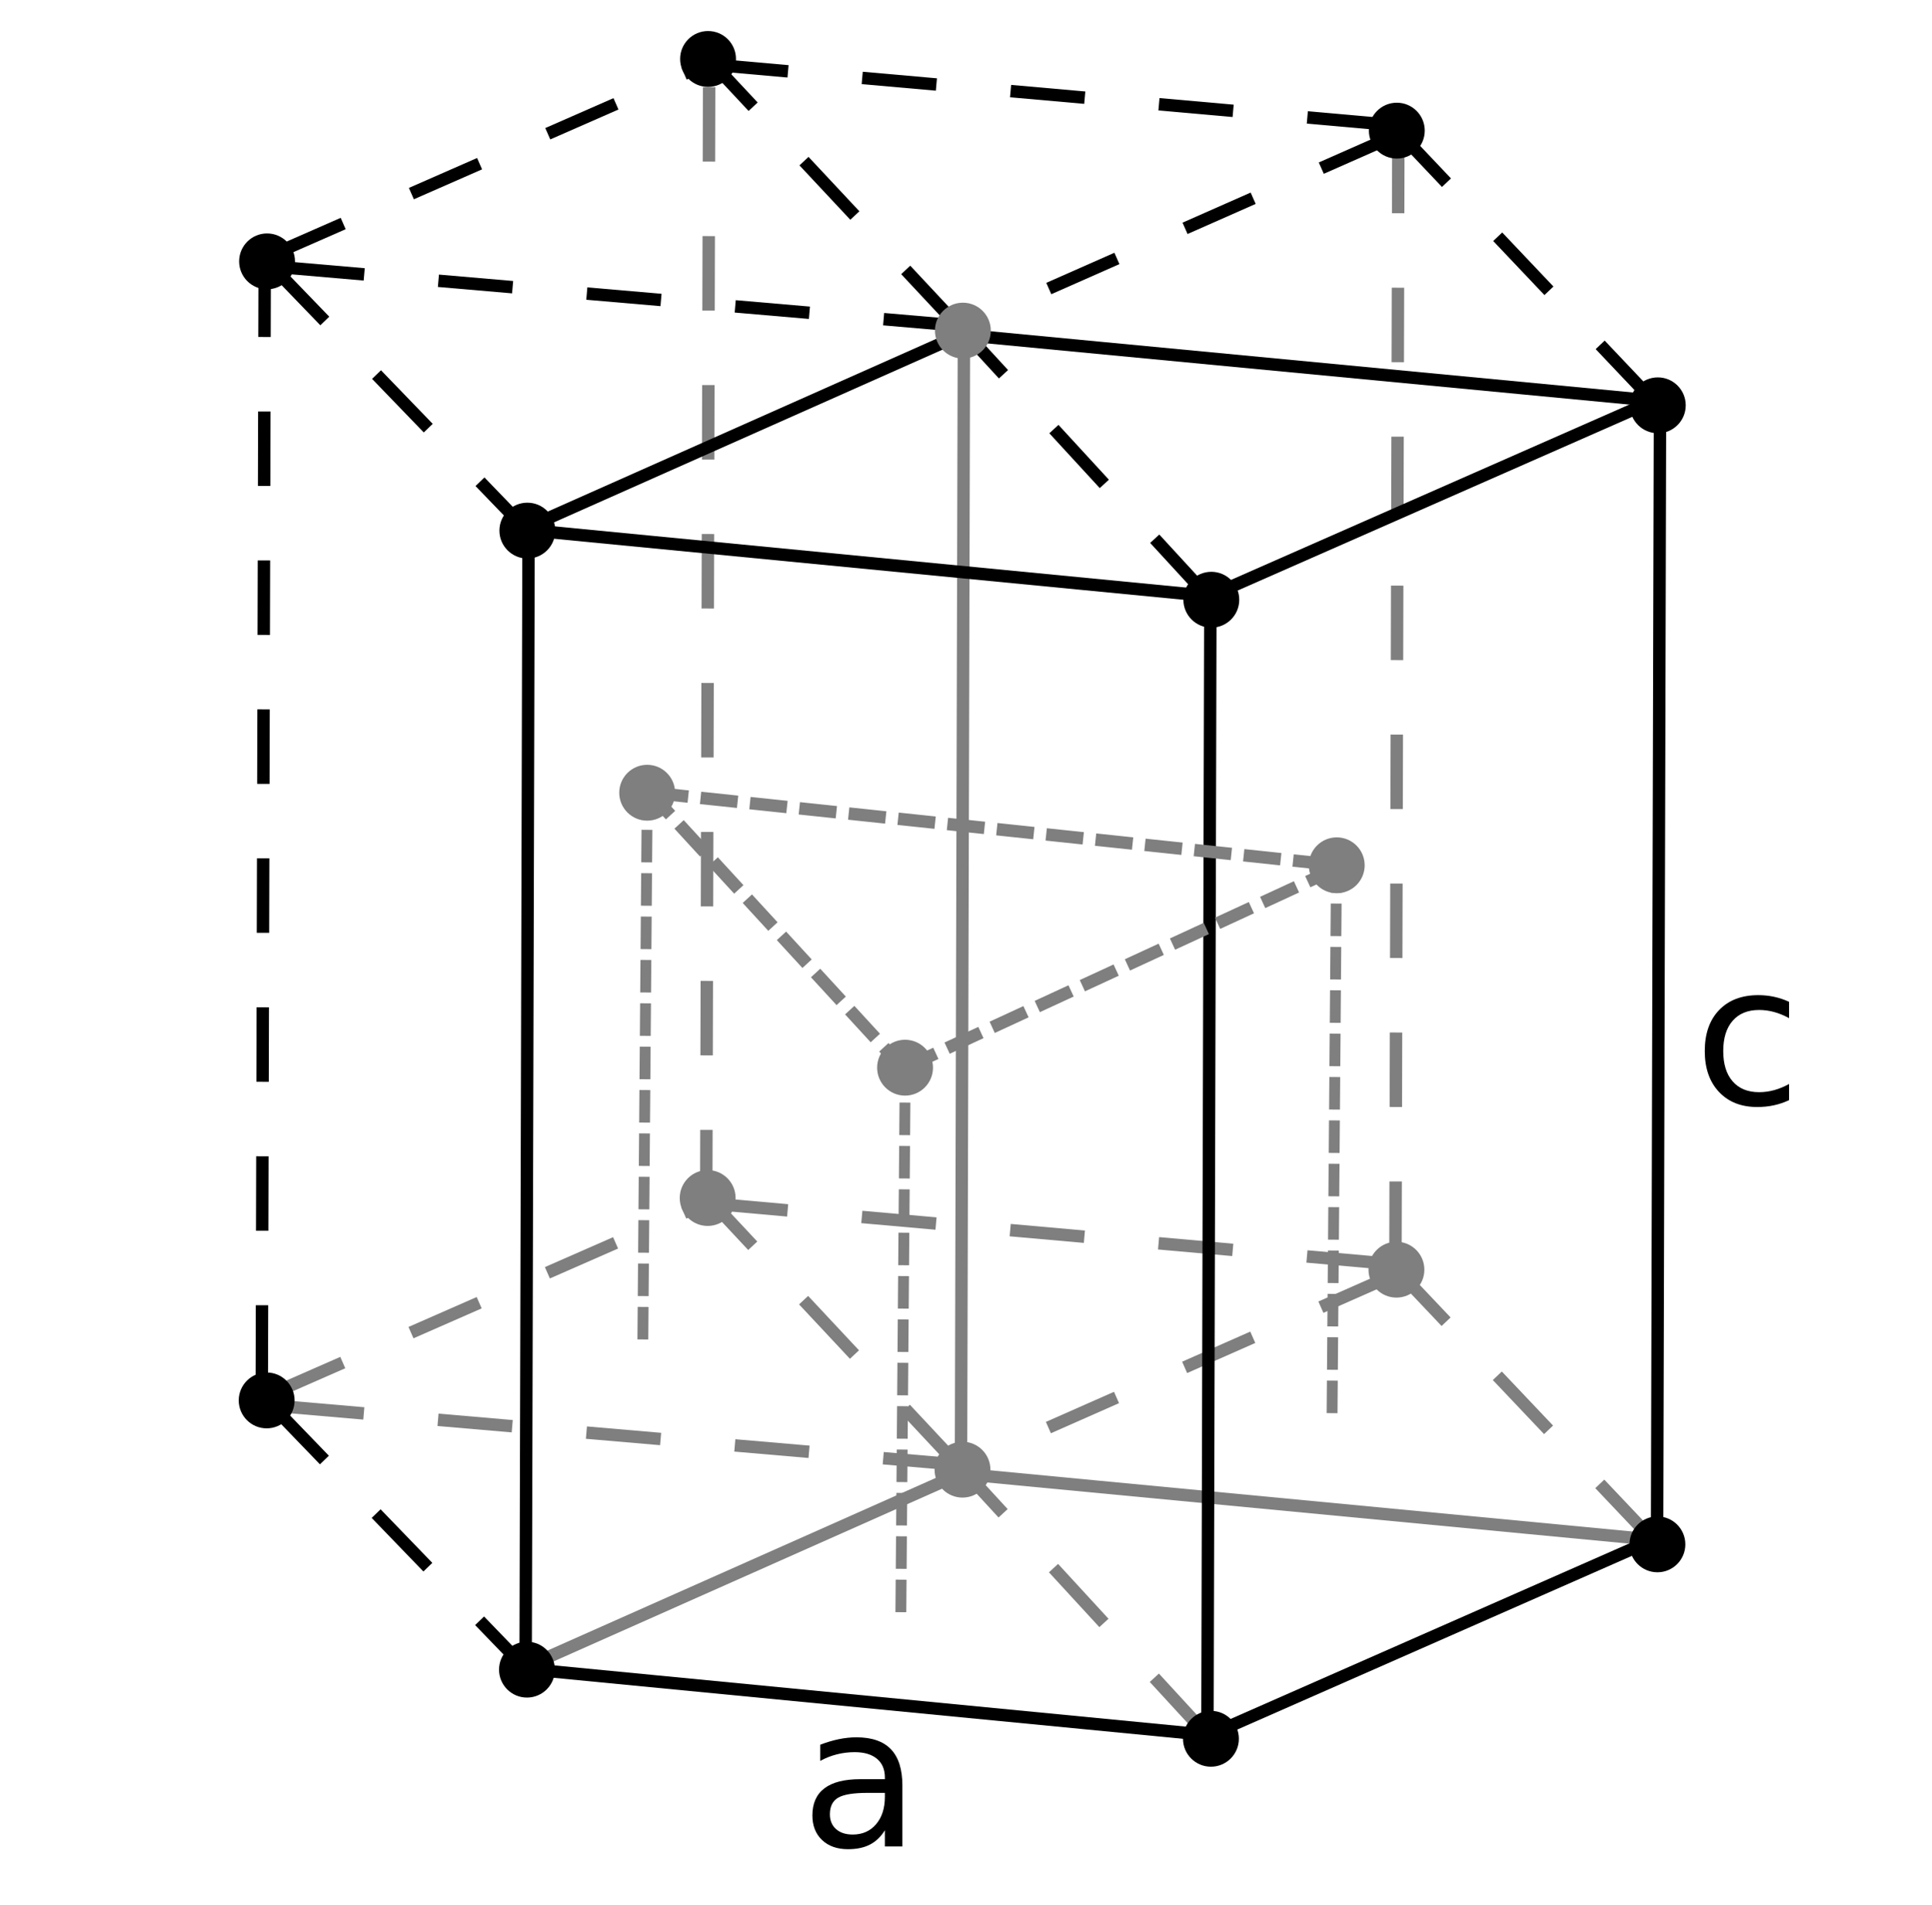
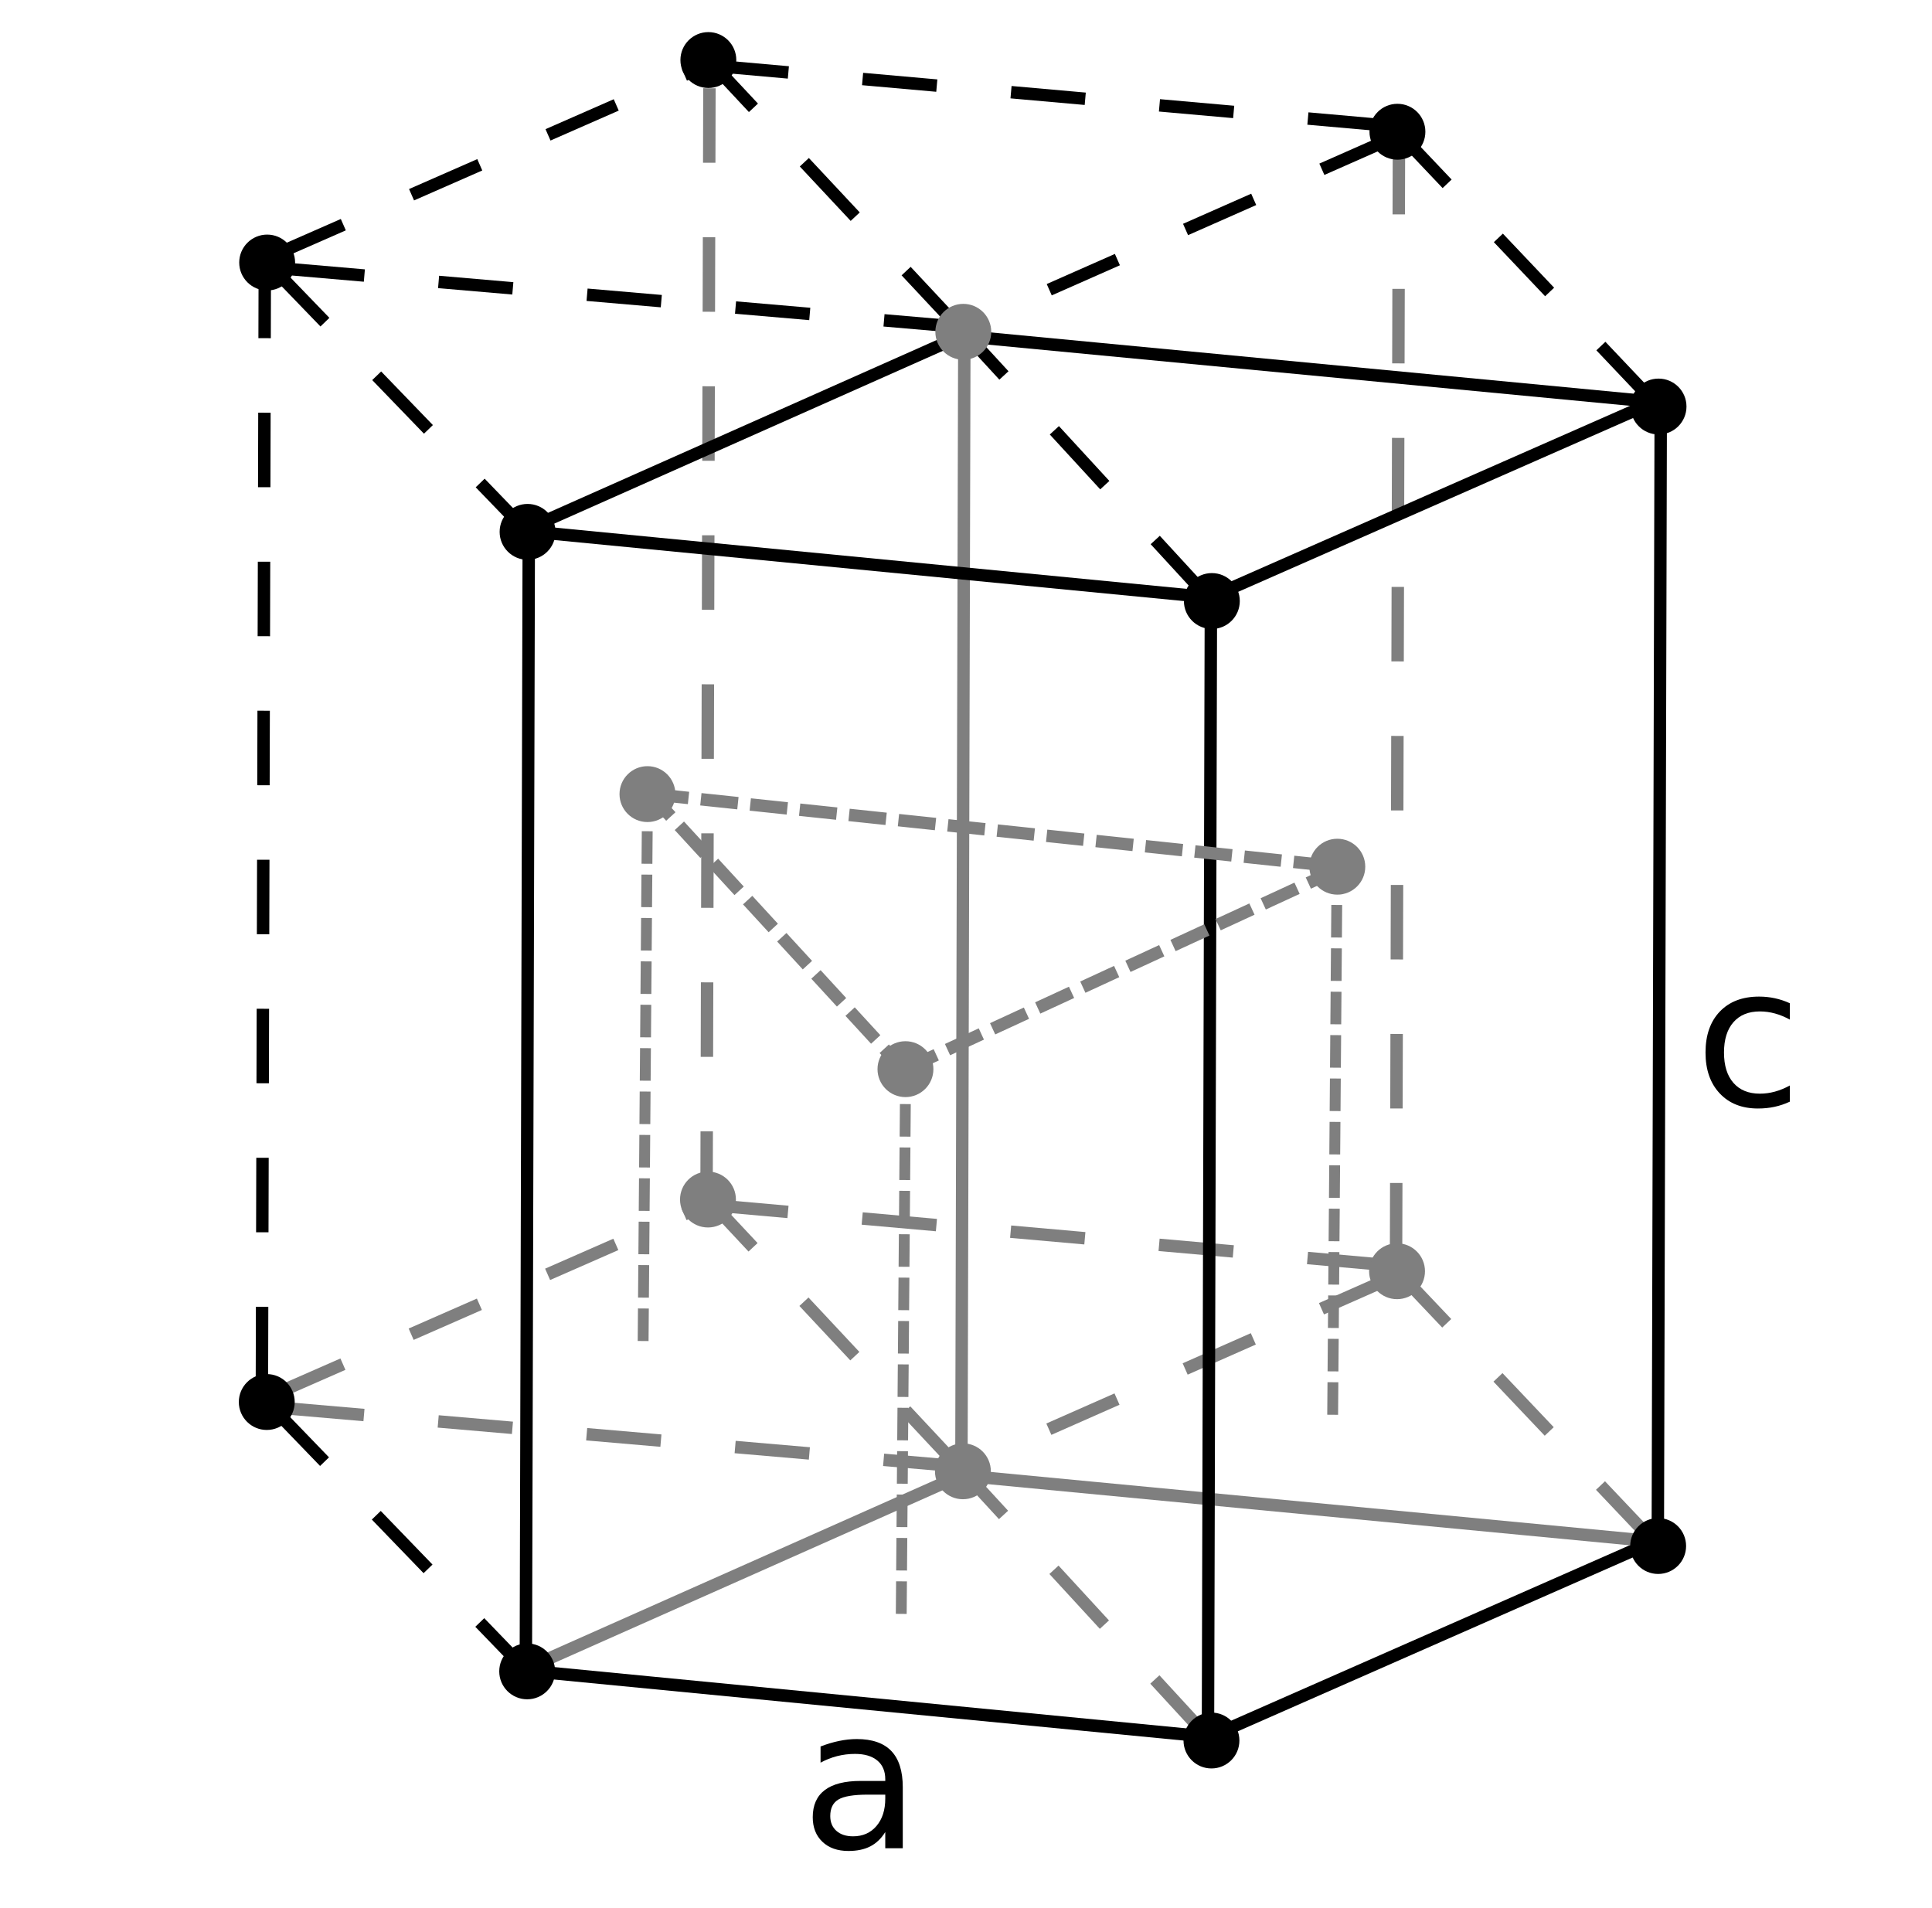
- <svg xmlns="http://www.w3.org/2000/svg" id="svg7615" version="1.1" width="311.16" height="306.922" style="enable-background:new;background-color:white">
+ <svg xmlns="http://www.w3.org/2000/svg" id="svg7615" version="1.1" width="160" height="158" viewBox="0 0 311.15 306.92" style="enable-background:new;background-color:white">
  <defs id="defs7619" />
  <g id="layer1" style="display:inline" transform="translate(-62.90861,11.30374)">
    <path style="fill:none;stroke:#7f7f7f;stroke-width:2;stroke-linecap:butt;stroke-linejoin:miter;stroke-miterlimit:4;stroke-opacity:1;stroke-dasharray:none" d="M 218.217,42.357 217.746,224.306" id="path8777" />
    <path style="fill:none;stroke:#000000;stroke-width:2;stroke-linecap:butt;stroke-linejoin:miter;stroke-miterlimit:4;stroke-opacity:1;stroke-dasharray:none" d="m 257.751,268.253 71.289,-31.382" id="path8779" />
    <path style="fill:none;stroke:#000000;stroke-width:2;stroke-linecap:butt;stroke-linejoin:miter;stroke-miterlimit:4;stroke-opacity:1;stroke-dasharray:none" d="m 147.731,257.589 110.002,10.665" id="path8781" />
    <g style="font-size:31.391px;font-style:normal;font-variant:normal;font-weight:normal;font-stretch:normal;text-align:start;line-height:125%;letter-spacing:0px;word-spacing:0px;writing-mode:lr-tb;text-anchor:start;fill:#000000;fill-opacity:1;stroke:none;font-family:DejaVu Sans;-inkscape-font-specification:DejaVu Sans" id="text3838" />
    <rect style="opacity:0;fill:#000000;fill-opacity:1;stroke:none" id="rect3842" width="301.16" height="281.968" x="67.909" y="8.65" />
    <path style="fill:none;stroke:#000000;stroke-width:2;stroke-linecap:butt;stroke-linejoin:miter;stroke-miterlimit:4;stroke-opacity:1;stroke-dasharray:12, 12;stroke-dashoffset:0;display:inline;enable-background:new" d="m 106.842,215.297 40,41.438" id="path3969" />
    <path style="fill:none;stroke:#7f7f7f;stroke-width:2;stroke-linecap:butt;stroke-linejoin:miter;stroke-miterlimit:4;stroke-opacity:1;stroke-dasharray:12, 12;stroke-dashoffset:0" d="m 177.861,182.648 109.11,9.683" id="path4011" />
    <path style="fill:none;stroke:#7f7f7f;stroke-width:2;stroke-linecap:butt;stroke-linejoin:miter;stroke-miterlimit:4;stroke-opacity:1;stroke-dasharray:12, 12;stroke-dashoffset:0;display:inline;enable-background:new" d="m 107.148,213.051 68.505,-30.061" id="path4011-8" />
    <path style="fill:none;stroke:#7f7f7f;stroke-width:2;stroke-linecap:butt;stroke-linejoin:miter;stroke-miterlimit:4;stroke-opacity:1;stroke-dasharray:12, 12;stroke-dashoffset:0;display:inline;enable-background:new" d="M 328.923,236.487 288.934,194.294" id="path4011-8-2" />
    <path style="fill:none;stroke:#7f7f7f;stroke-width:2;stroke-linecap:butt;stroke-linejoin:miter;stroke-miterlimit:4;stroke-opacity:1;stroke-dasharray:none;display:inline;enable-background:new" d="m 148.732,256.786 68.335,-30.383" id="path8779-7" />
    <path style="fill:none;stroke:#7f7f7f;stroke-width:2;stroke-linecap:butt;stroke-linejoin:miter;stroke-miterlimit:4;stroke-opacity:1;stroke-dasharray:none;display:inline;enable-background:new" d="M 329.2,236.764 218.741,226.239" id="path8779-7-7" />
    <path style="fill:none;stroke:#7f7f7f;stroke-width:2;stroke-linecap:butt;stroke-linejoin:miter;stroke-miterlimit:4;stroke-opacity:1;stroke-dasharray:12, 12;stroke-dashoffset:0;display:inline;enable-background:new" d="m 257.019,267.847 -38.037,-41.367" id="path4011-8-2-1" />
    <path style="fill:none;stroke:#7f7f7f;stroke-width:2;stroke-linecap:butt;stroke-linejoin:miter;stroke-miterlimit:4;stroke-opacity:1;stroke-dasharray:12, 12;stroke-dashoffset:0;display:inline;enable-background:new" d="M 216.972,224.47 177.942,182.729" id="path4011-8-2-1-6" />
    <path style="fill:none;stroke:#7f7f7f;stroke-width:2;stroke-linecap:butt;stroke-linejoin:miter;stroke-miterlimit:4;stroke-opacity:1;stroke-dasharray:12, 12;stroke-dashoffset:0;display:inline;enable-background:new" d="m 286.709,194.456 -67.53,29.835" id="path4011-8-2-1-0" />
    <path style="fill:none;stroke:#7f7f7f;stroke-width:2;stroke-linecap:butt;stroke-linejoin:miter;stroke-miterlimit:4;stroke-opacity:1;stroke-dasharray:12, 12;stroke-dashoffset:0;display:inline;enable-background:new" d="M 217.171,224.669 106.687,215.142" id="path4011-8-2-1-4" />
    <path style="fill:none;stroke:#000000;stroke-width:2;stroke-linecap:butt;stroke-linejoin:miter;stroke-miterlimit:4;stroke-opacity:1;stroke-dasharray:12, 12;stroke-dashoffset:0;display:inline;enable-background:new" d="M 105.556,30.992 105.085,212.941" id="path8777-2-7" />
    <path style="fill:none;stroke:#000000;stroke-width:2;stroke-linecap:butt;stroke-linejoin:miter;stroke-miterlimit:4;stroke-opacity:1;stroke-dasharray:none;display:inline;enable-background:new" d="m 148.064,76.374 -0.471,181.949" id="path8777-2-7-0" />
    <path style="fill:none;stroke:#000000;stroke-width:2;stroke-linecap:butt;stroke-linejoin:miter;stroke-miterlimit:4;stroke-opacity:1;stroke-dasharray:none;display:inline;enable-background:new" d="M 257.925,85.281 257.454,267.23" id="path8777-2-7-2" />
    <path style="fill:none;stroke:#000000;stroke-width:2;stroke-linecap:butt;stroke-linejoin:miter;stroke-miterlimit:4;stroke-opacity:1;stroke-dasharray:none;display:inline;enable-background:new" d="M 330.374,53.214 329.903,235.163" id="path8777-2-7-08" />
    <path style="fill:none;stroke:#7f7f7f;stroke-width:2;stroke-linecap:butt;stroke-linejoin:miter;stroke-miterlimit:4;stroke-opacity:1;stroke-dasharray:12, 12;stroke-dashoffset:0;display:inline;enable-background:new" d="M 288.211,11.051 287.74,193" id="path8777-2-8-9" />
    <path style="fill:none;stroke:#7f7f7f;stroke-width:2;stroke-linecap:butt;stroke-linejoin:miter;stroke-miterlimit:4;stroke-opacity:1;stroke-dasharray:12, 12;stroke-dashoffset:0;display:inline;enable-background:new" d="M 177.162,2.737 176.691,184.686" id="path8777-2-8-2" />
    <path style="fill:none;stroke:#7f7f7f;stroke-width:1.747;stroke-linecap:square;stroke-linejoin:miter;stroke-miterlimit:4;stroke-opacity:1;stroke-dasharray:3.494, 3.494;stroke-dashoffset:0;display:inline;enable-background:new" d="m 208.763,160.228 -0.724,90.253" id="path8777-2-8-8-2" />
    <path style="fill:none;stroke:#7f7f7f;stroke-width:1.747;stroke-linecap:square;stroke-linejoin:miter;stroke-miterlimit:4;stroke-opacity:1;stroke-dasharray:3.494, 3.494;stroke-dashoffset:0;display:inline;enable-background:new" d="m 278.242,128.16 -0.724,90.253" id="path8777-2-8-8-0" />
    <path style="fill:none;stroke:#7f7f7f;stroke-width:1.747;stroke-linecap:square;stroke-linejoin:miter;stroke-miterlimit:4;stroke-opacity:1;stroke-dasharray:3.494, 3.494;stroke-dashoffset:0;display:inline;enable-background:new" d="m 167.193,116.283 -0.724,90.253" id="path8777-2-8-8-5" />
    <path style="fill:none;stroke:#7f7f7f;stroke-width:2;stroke-linecap:square;stroke-linejoin:miter;stroke-miterlimit:4;stroke-opacity:1;stroke-dasharray:4,4;stroke-dashoffset:0;display:inline;enable-background:new" d="m 168.822,116.515 109.583,11.576" id="path8777-2-8-8-7" />
    <path style="fill:none;stroke:#7f7f7f;stroke-width:2;stroke-linecap:square;stroke-linejoin:miter;stroke-miterlimit:4;stroke-opacity:1;stroke-dasharray:4,4;stroke-dashoffset:0;display:inline;enable-background:new" d="m 209.152,160.503 67.579,-31.195" id="path8777-2-8-8-7-6" />
    <path style="fill:none;stroke:#7f7f7f;stroke-width:2.032;stroke-linecap:square;stroke-linejoin:miter;stroke-miterlimit:4;stroke-opacity:1;stroke-dasharray:4.064, 4.064;stroke-dashoffset:0;display:inline;enable-background:new" d="m 167.509,116.285 40.496,44.073" id="path8777-2-8-8-7-6-8" />
  </g>
  <g id="layer2" style="display:none" transform="translate(5,19.95401)">
    <path style="fill:none;stroke:#4c28fb;stroke-width:1.047;stroke-linecap:butt;stroke-linejoin:miter;stroke-miterlimit:4;stroke-opacity:1;stroke-dasharray:none;display:inline;enable-background:new" d="M 38.475,205.299 149.621,216.898" id="path8781-2" />
    <path style="fill:none;stroke:#493afb;stroke-width:0.999px;stroke-linecap:butt;stroke-linejoin:miter;stroke-opacity:1;display:inline;enable-background:new" d="M 80.403,248.556 219.494,185.112" id="path3943" />
    <path style="fill:none;stroke:#4c28fb;stroke-width:1.02;stroke-linecap:butt;stroke-linejoin:miter;stroke-miterlimit:4;stroke-opacity:1;stroke-dasharray:none;display:inline;enable-background:new" d="m 150.459,217.344 111.077,11.015" id="path8781-2-3" />
    <path style="fill:none;stroke:#3921fa;stroke-width:1.001px;stroke-linecap:butt;stroke-linejoin:miter;stroke-opacity:1;display:inline;enable-background:new" d="m 109.52,173.565 80.086,86.127" id="path3945" />
    <path transform="translate(-67.90861,-8.650264)" style="fill:none;stroke:#4142fc;stroke-width:1.047;stroke-linecap:butt;stroke-linejoin:miter;stroke-miterlimit:4;stroke-opacity:1;stroke-dasharray:none;display:inline;enable-background:new" d="m 177.452,182.239 110.953,11.615" id="path8781-5" />
  </g>
  <g id="layer4" style="display:none" transform="translate(5,19.95401)">
    <path style="fill:none;stroke:#fa1234;stroke-width:1.014px;stroke-linecap:butt;stroke-linejoin:miter;stroke-opacity:1;display:inline;enable-background:new" d="m 109.527,173.572 152.012,54.789" id="path3885" />
    <path style="fill:none;stroke:#fc174e;stroke-width:0.993px;stroke-linecap:butt;stroke-linejoin:miter;stroke-opacity:1;display:inline;enable-background:new" d="M 219.497,185.109 38.46,205.18" id="path3889" />
    <path style="fill:#ff5555;stroke:#f40646;stroke-width:0.962px;stroke-linecap:butt;stroke-linejoin:miter;stroke-opacity:1;display:inline;enable-background:new" d="M 108.539,173.546 80.385,248.574" id="path3875" />
    <path style="fill:none;stroke:#fc1a3c;stroke-width:0.906px;stroke-linecap:butt;stroke-linejoin:miter;stroke-opacity:1;display:inline;enable-background:new" d="M 189.654,259.74 38.417,206.13" id="path3887" />
    <path style="fill:#ff0000;stroke:#f72929;stroke-width:1.017px;stroke-linecap:butt;stroke-linejoin:miter;stroke-opacity:1;display:inline;enable-background:new" d="m 219.485,185.121 -28.87,74.563" id="path3105" />
    <path style="fill:#ff2a2a;stroke:#fc4151;stroke-width:0.919px;stroke-linecap:butt;stroke-linejoin:miter;stroke-opacity:1;display:inline;enable-background:new" d="M 261.587,229.328 80.364,248.596" id="path3883" />
  </g>
  <g id="layer3" style="display:inline" transform="translate(-62.90861,11.30374)">
    <path style="fill:#7f7f7f;fill-opacity:1;display:inline" id="path7634-2-6" d="m 55.721,105.715 c 0,1.601 -1.298,2.899 -2.899,2.899 -1.601,0 -2.899,-1.298 -2.899,-2.899 0,-1.601 1.298,-2.899 2.899,-2.899 1.601,0 2.899,1.298 2.899,2.899 z" transform="matrix(1.552381,0,0,1.552381,94.92828,17.60575)" />
    <path style="fill:none;stroke:#000000;stroke-width:2;stroke-linecap:butt;stroke-linejoin:miter;stroke-miterlimit:4;stroke-opacity:1;stroke-dasharray:none;display:inline;enable-background:new" d="M 257.814,84.734 329.103,53.353" id="path8779-5" />
    <path style="fill:none;stroke:#000000;stroke-width:2;stroke-linecap:butt;stroke-linejoin:miter;stroke-miterlimit:4;stroke-opacity:1;stroke-dasharray:none;display:inline;enable-background:new" d="m 147.794,74.07 110.002,10.665" id="path8781-29" />
    <path style="fill:none;stroke:#000000;stroke-width:2;stroke-linecap:butt;stroke-linejoin:miter;stroke-miterlimit:4;stroke-opacity:1;stroke-dasharray:12, 12;stroke-dashoffset:0;display:inline;enable-background:new" d="m 106.905,31.778 40,41.438" id="path3969-9" />
    <path style="fill:none;stroke:#000000;stroke-width:2;stroke-linecap:butt;stroke-linejoin:miter;stroke-miterlimit:4;stroke-opacity:1;stroke-dasharray:12, 12;stroke-dashoffset:0;display:inline;enable-background:new" d="m 177.923,-0.871 109.11,9.683" id="path4011-83" />
    <path style="fill:none;stroke:#000000;stroke-width:2;stroke-linecap:butt;stroke-linejoin:miter;stroke-miterlimit:4;stroke-opacity:1;stroke-dasharray:12, 12;stroke-dashoffset:0;display:inline;enable-background:new" d="m 107.211,29.532 68.505,-30.061" id="path4011-8-8" />
    <path style="fill:none;stroke:#000000;stroke-width:2;stroke-linecap:butt;stroke-linejoin:miter;stroke-miterlimit:4;stroke-opacity:1;stroke-dasharray:12, 12;stroke-dashoffset:0;display:inline;enable-background:new" d="M 328.986,52.968 288.997,10.775" id="path4011-8-2-6" />
    <path style="fill:none;stroke:#000000;stroke-width:2;stroke-linecap:butt;stroke-linejoin:miter;stroke-miterlimit:4;stroke-opacity:1;stroke-dasharray:none;display:inline;enable-background:new" d="m 148.795,73.267 68.335,-30.383" id="path8779-7-9" />
    <path style="fill:none;stroke:#000000;stroke-width:2;stroke-linecap:butt;stroke-linejoin:miter;stroke-miterlimit:4;stroke-opacity:1;stroke-dasharray:none;display:inline;enable-background:new" d="M 329.263,53.245 218.804,42.72" id="path8779-7-7-8" />
    <path style="fill:none;stroke:#000000;stroke-width:2;stroke-linecap:butt;stroke-linejoin:miter;stroke-miterlimit:4;stroke-opacity:1;stroke-dasharray:12, 12;stroke-dashoffset:0;display:inline;enable-background:new" d="M 257.082,84.328 219.045,42.961" id="path4011-8-2-1-66" />
    <path style="fill:none;stroke:#000000;stroke-width:2;stroke-linecap:butt;stroke-linejoin:miter;stroke-miterlimit:4;stroke-opacity:1;stroke-dasharray:12, 12;stroke-dashoffset:0;display:inline;enable-background:new" d="M 217.035,40.951 178.005,-0.79" id="path4011-8-2-1-6-2" />
    <path style="fill:none;stroke:#000000;stroke-width:2;stroke-linecap:butt;stroke-linejoin:miter;stroke-miterlimit:4;stroke-opacity:1;stroke-dasharray:12, 12;stroke-dashoffset:0;display:inline;enable-background:new" d="m 286.772,10.937 -67.53,29.835" id="path4011-8-2-1-0-3" />
    <path style="fill:none;stroke:#000000;stroke-width:2;stroke-linecap:butt;stroke-linejoin:miter;stroke-miterlimit:4;stroke-opacity:1;stroke-dasharray:12, 12;stroke-dashoffset:0;display:inline;enable-background:new" d="M 217.234,41.15 106.75,31.623" id="path4011-8-2-1-4-8" />
    <path style="fill:#000000;fill-opacity:1;display:inline;enable-background:new" id="path7634-2-6-2" d="m 55.721,105.715 c 0,1.601 -1.298,2.899 -2.899,2.899 -1.601,0 -2.899,-1.298 -2.899,-2.899 0,-1.601 1.298,-2.899 2.899,-2.899 1.601,0 2.899,1.298 2.899,2.899 z" transform="matrix(1.552381,0,0,1.552381,94.99113,-165.9133)" />
    <path style="fill:#000000;fill-opacity:1;display:inline;enable-background:new" id="path7634-2-1-6" d="m 55.721,105.715 c 0,1.601 -1.298,2.899 -2.899,2.899 -1.601,0 -2.899,-1.298 -2.899,-2.899 0,-1.601 1.298,-2.899 2.899,-2.899 1.601,0 2.899,1.298 2.899,2.899 z" transform="matrix(1.552381,0,0,1.552381,205.9653,-154.3661)" />
    <path style="fill:#7f7f7f;fill-opacity:1;display:inline;enable-background:new" id="path7634-2-2-2" d="m 55.721,105.715 c 0,1.601 -1.298,2.899 -2.899,2.899 -1.601,0 -2.899,-1.298 -2.899,-2.899 0,-1.601 1.298,-2.899 2.899,-2.899 1.601,0 2.899,1.298 2.899,2.899 z" transform="matrix(1.552381,0,0,1.552381,136.0491,-122.1447)" />
    <path style="fill:#000000;fill-opacity:1;display:inline;enable-background:new" id="path7634-76-7" d="m 55.721,105.715 c 0,1.601 -1.298,2.899 -2.899,2.899 -1.601,0 -2.899,-1.298 -2.899,-2.899 0,-1.601 1.298,-2.899 2.899,-2.899 1.601,0 2.899,1.298 2.899,2.899 z" transform="matrix(1.552381,0,0,1.552381,65.87553,-89.92322)" />
    <path style="fill:#000000;fill-opacity:1;display:inline;enable-background:new" id="path7634-14-5" d="m 55.721,105.715 c 0,1.601 -1.298,2.899 -2.899,2.899 -1.601,0 -2.899,-1.298 -2.899,-2.899 0,-1.601 1.298,-2.899 2.899,-2.899 1.601,0 2.899,1.298 2.899,2.899 z" transform="matrix(1.552381,0,0,1.552381,248.0175,-110.1101)" />
    <path style="fill:#000000;fill-opacity:1;display:inline;enable-background:new" id="path7634-3-7" d="m 55.721,105.715 c 0,1.601 -1.298,2.899 -2.899,2.899 -1.601,0 -2.899,-1.298 -2.899,-2.899 0,-1.601 1.298,-2.899 2.899,-2.899 1.601,0 2.899,1.298 2.899,2.899 z" transform="matrix(1.552381,0,0,1.552381,176.0782,-78.78548)" />
    <path style="fill:#000000;fill-opacity:1;display:inline;enable-background:new" id="path7634-52-8" d="m 55.721,105.715 c 0,1.601 -1.298,2.899 -2.899,2.899 -1.601,0 -2.899,-1.298 -2.899,-2.899 0,-1.601 1.298,-2.899 2.899,-2.899 1.601,0 2.899,1.298 2.899,2.899 z" transform="matrix(1.552381,0,0,1.552381,23.93511,-133.3017)" />
    <path style="fill:#7f7f7f;fill-opacity:1;display:inline" id="path7634-2-1" d="m 55.721,105.715 c 0,1.601 -1.298,2.899 -2.899,2.899 -1.601,0 -2.899,-1.298 -2.899,-2.899 0,-1.601 1.298,-2.899 2.899,-2.899 1.601,0 2.899,1.298 2.899,2.899 z" transform="matrix(1.552381,0,0,1.552381,205.9025,29.15292)" />
    <path style="fill:#7f7f7f;fill-opacity:1;display:inline" id="path7634-2-7" d="m 55.721,105.715 c 0,1.601 -1.298,2.899 -2.899,2.899 -1.601,0 -2.899,-1.298 -2.899,-2.899 0,-1.601 1.298,-2.899 2.899,-2.899 1.601,0 2.899,1.298 2.899,2.899 z" transform="matrix(1.552381,0,0,1.552381,196.2847,-35.99916)" />
    <path style="fill:#7f7f7f;fill-opacity:1;display:inline" id="path7634-2-2" d="m 55.721,105.715 c 0,1.601 -1.298,2.899 -2.899,2.899 -1.601,0 -2.899,-1.298 -2.899,-2.899 0,-1.601 1.298,-2.899 2.899,-2.899 1.601,0 2.899,1.298 2.899,2.899 z" transform="matrix(1.552381,0,0,1.552381,135.9862,61.37436)" />
    <path style="fill:#7f7f7f;fill-opacity:1;display:inline" id="path7634-2-8" d="m 55.721,105.715 c 0,1.601 -1.298,2.899 -2.899,2.899 -1.601,0 -2.899,-1.298 -2.899,-2.899 0,-1.601 1.298,-2.899 2.899,-2.899 1.601,0 2.899,1.298 2.899,2.899 z" transform="matrix(1.552381,0,0,1.552381,126.733,-3.391655)" />
    <path style="fill:#7f7f7f;fill-opacity:1;display:inline" id="path7634-2-5" d="m 55.721,105.715 c 0,1.601 -1.298,2.899 -2.899,2.899 -1.601,0 -2.899,-1.298 -2.899,-2.899 0,-1.601 1.298,-2.899 2.899,-2.899 1.601,0 2.899,1.298 2.899,2.899 z" transform="matrix(1.552381,0,0,1.552381,85.18138,-47.68979)" />
    <path style="fill:#000000;fill-opacity:1;display:inline" id="path7634-76" d="m 55.721,105.715 c 0,1.601 -1.298,2.899 -2.899,2.899 -1.601,0 -2.899,-1.298 -2.899,-2.899 0,-1.601 1.298,-2.899 2.899,-2.899 1.601,0 2.899,1.298 2.899,2.899 z" transform="matrix(1.552381,0,0,1.552381,65.81269,93.5958)" />
    <path style="fill:#000000;fill-opacity:1;display:inline" id="path7634-14" d="m 55.721,105.715 c 0,1.601 -1.298,2.899 -2.899,2.899 -1.601,0 -2.899,-1.298 -2.899,-2.899 0,-1.601 1.298,-2.899 2.899,-2.899 1.601,0 2.899,1.298 2.899,2.899 z" transform="matrix(1.552381,0,0,1.552381,247.9547,73.40891)" />
    <path style="fill:#000000;fill-opacity:1;display:inline" id="path7634-3" d="m 55.721,105.715 c 0,1.601 -1.298,2.899 -2.899,2.899 -1.601,0 -2.899,-1.298 -2.899,-2.899 0,-1.601 1.298,-2.899 2.899,-2.899 1.601,0 2.899,1.298 2.899,2.899 z" transform="matrix(1.552381,0,0,1.552381,176.0154,104.7335)" />
    <path style="fill:#000000;fill-opacity:1;display:inline" id="path7634-52" d="m 55.721,105.715 c 0,1.601 -1.298,2.899 -2.899,2.899 -1.601,0 -2.899,-1.298 -2.899,-2.899 0,-1.601 1.298,-2.899 2.899,-2.899 1.601,0 2.899,1.298 2.899,2.899 z" transform="matrix(1.552381,0,0,1.552381,23.87227,50.21736)" />
    <g style="font-size:31.391px;font-style:normal;font-variant:normal;font-weight:normal;font-stretch:normal;text-align:start;line-height:125%;letter-spacing:0px;word-spacing:0px;writing-mode:lr-tb;text-anchor:start;fill:#000000;fill-opacity:1;stroke:none;display:inline;enable-background:new;font-family:DejaVu Sans;-inkscape-font-specification:DejaVu Sans" id="text3834" transform="translate(3.690685,1.476274)">
      <path d="m 198.985,276.084 c -2.279,10e-6 -3.857,0.261 -4.736,0.782 -0.879,0.521 -1.318,1.41 -1.318,2.667 0,1.001 0.33,1.796 0.989,2.383 0.659,0.588 1.556,0.881 2.69,0.881 1.563,0 2.818,-0.554 3.763,-1.663 0.945,-1.109 1.418,-2.583 1.418,-4.422 l 0,-0.628 z m 5.625,-1.165 0,9.794 -2.82,0 0,-2.606 c -0.644,1.042 -1.446,1.811 -2.406,2.307 -0.961,0.496 -2.136,0.743 -3.525,0.743 -1.758,0 -3.155,-0.493 -4.192,-1.479 -1.037,-0.986 -1.556,-2.307 -1.556,-3.962 -1e-5,-1.931 0.646,-3.387 1.939,-4.368 1.293,-0.981 3.221,-1.471 5.786,-1.471 l 3.955,0 0,-0.276 c -2e-5,-1.298 -0.427,-2.302 -1.28,-3.012 -0.853,-0.71 -2.051,-1.065 -3.594,-1.065 -0.981,2e-5 -1.936,0.118 -2.866,0.353 -0.93,0.235 -1.824,0.588 -2.682,1.058 l 0,-2.606 c 1.032,-0.399 2.033,-0.697 3.004,-0.897 0.971,-0.199 1.916,-0.299 2.836,-0.299 2.483,2e-5 4.338,0.644 5.564,1.931 1.226,1.288 1.839,3.239 1.839,5.855 z" id="path5286" />
    </g>
    <path style="font-size:31.391px;font-style:normal;font-variant:normal;font-weight:normal;font-stretch:normal;text-align:start;line-height:125%;letter-spacing:0px;word-spacing:0px;writing-mode:lr-tb;text-anchor:start;fill:#000000;fill-opacity:1;stroke:none;display:inline;enable-background:new;font-family:DejaVu Sans;-inkscape-font-specification:DejaVu Sans" d="m 351.165,150.104 0,2.636 c -0.797,-0.439 -1.597,-0.769 -2.399,-0.989 -0.802,-0.22 -1.612,-0.33 -2.429,-0.33 -1.829,2e-5 -3.249,0.58 -4.261,1.74 -1.012,1.16 -1.517,2.787 -1.517,4.882 -10e-6,2.095 0.506,3.722 1.517,4.882 1.012,1.16 2.432,1.74 4.261,1.74 0.817,0 1.627,-0.11 2.429,-0.33 0.802,-0.22 1.602,-0.549 2.399,-0.989 l 0,2.606 c -0.787,0.368 -1.602,0.644 -2.445,0.828 -0.843,0.184 -1.74,0.276 -2.69,0.276 -2.585,0 -4.639,-0.812 -6.162,-2.437 -1.523,-1.625 -2.284,-3.817 -2.284,-6.576 0,-2.8 0.769,-5.002 2.307,-6.606 1.538,-1.604 3.645,-2.406 6.323,-2.406 0.869,2e-5 1.717,0.089 2.544,0.268 0.828,0.179 1.63,0.447 2.406,0.805 z" id="path5283" />
  </g>
</svg>
